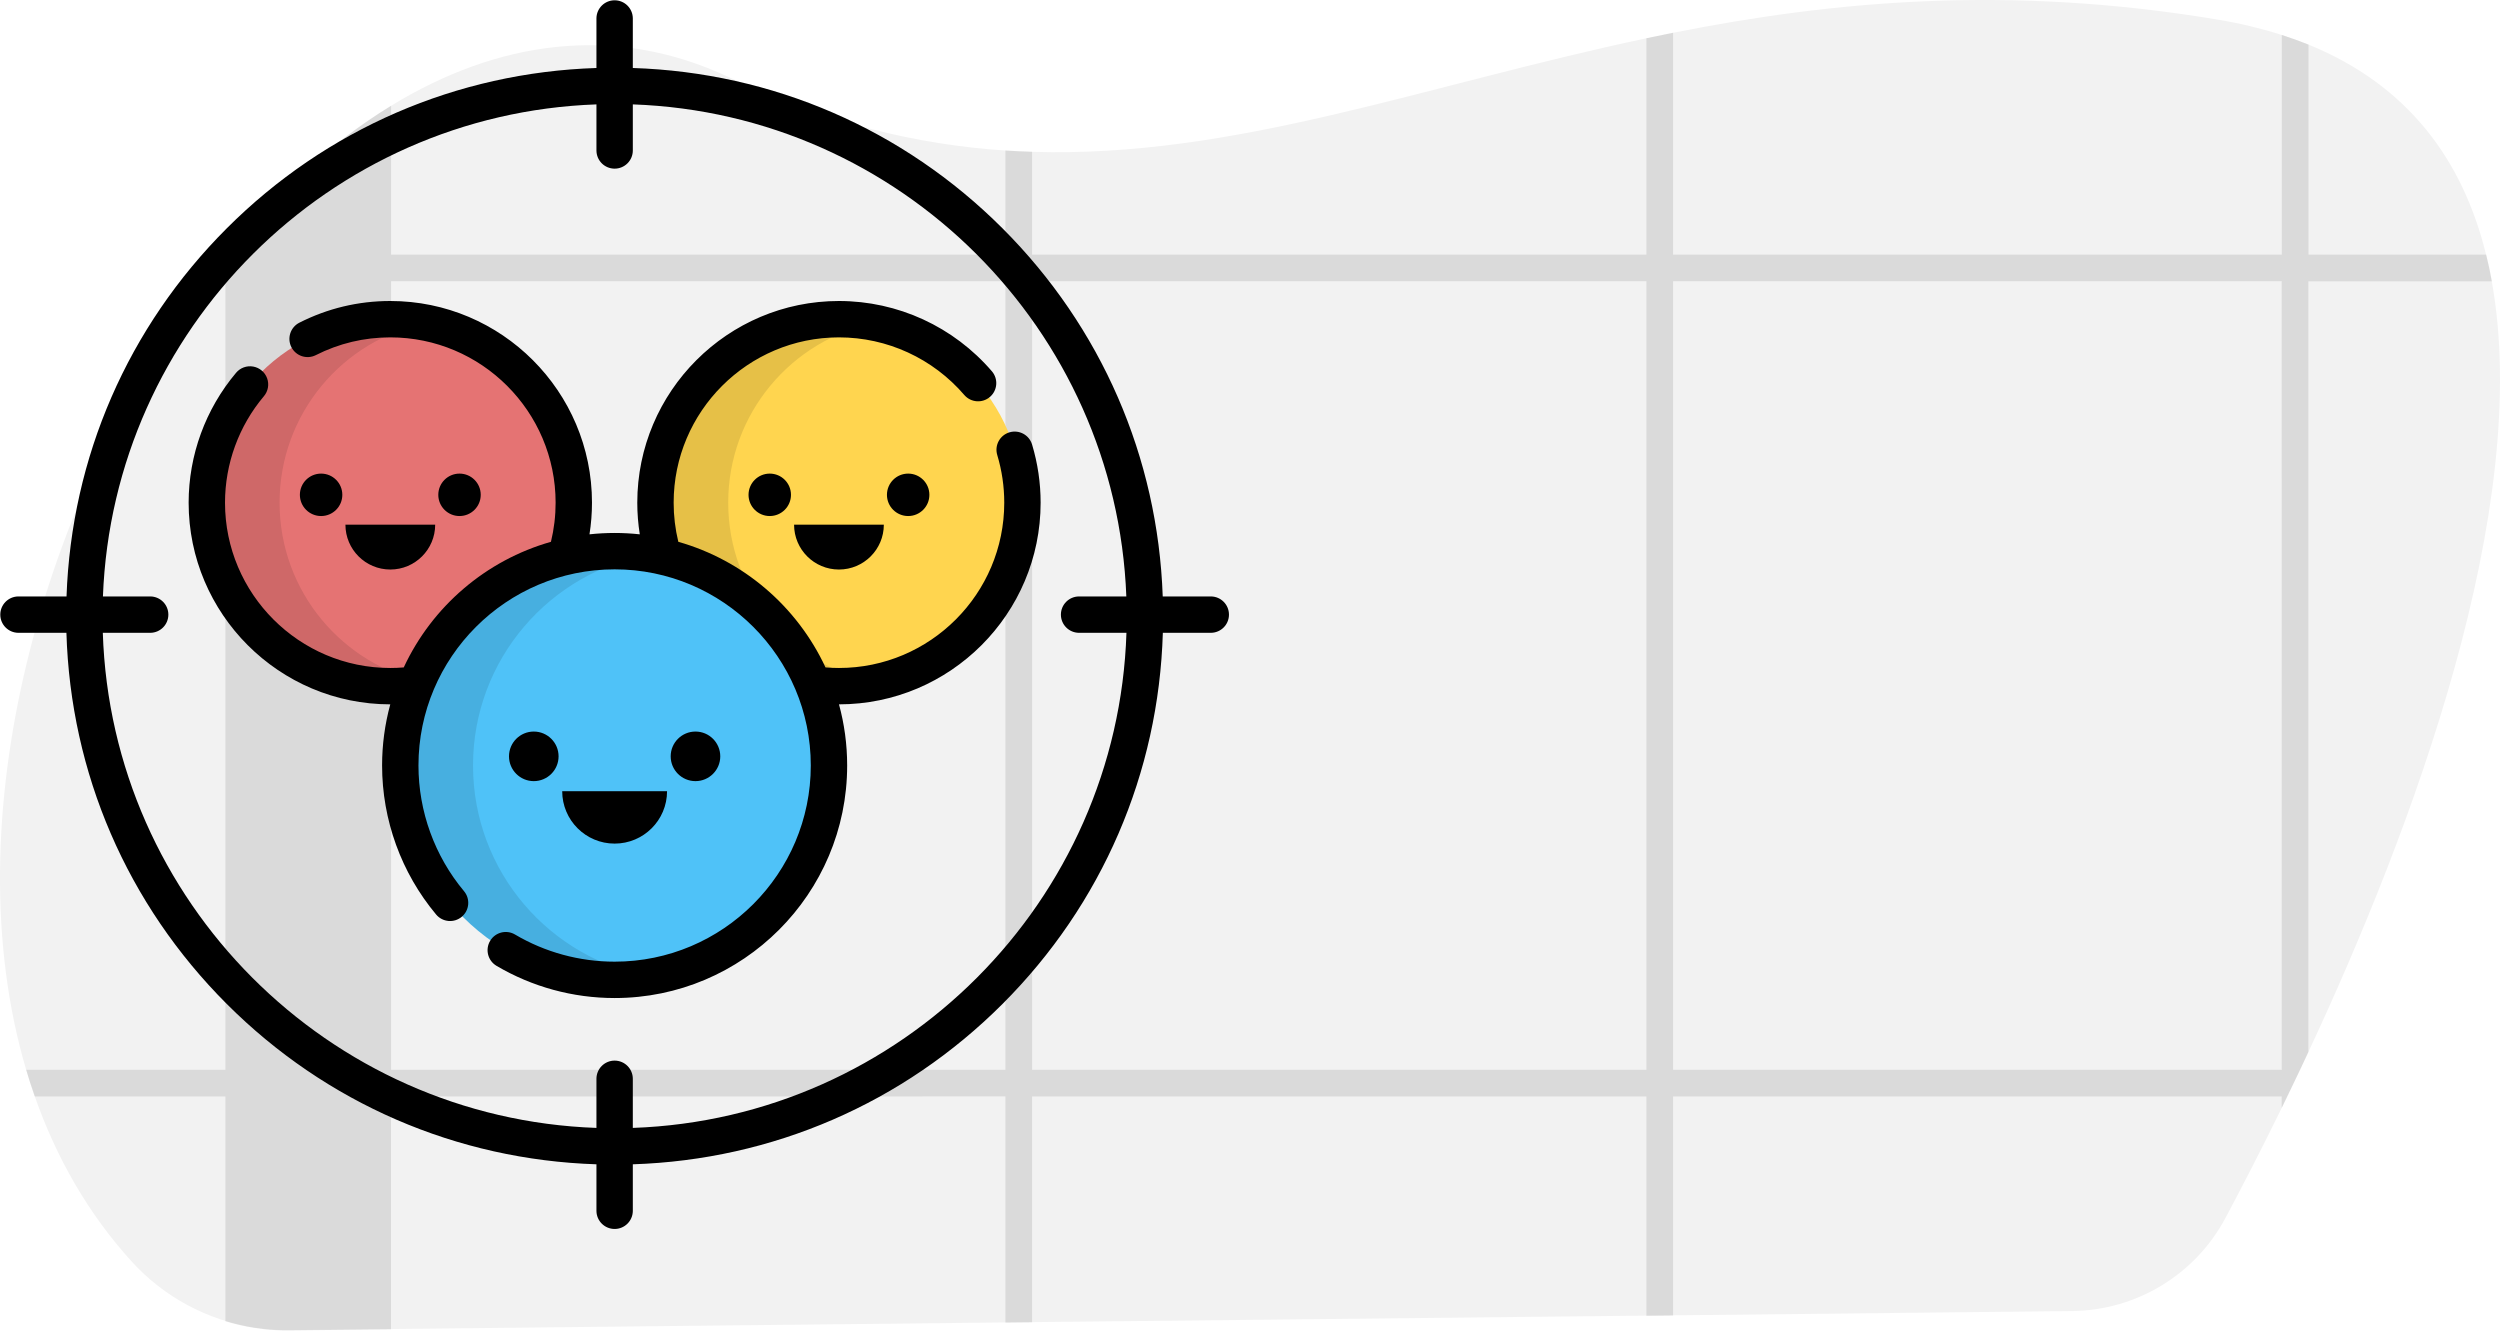
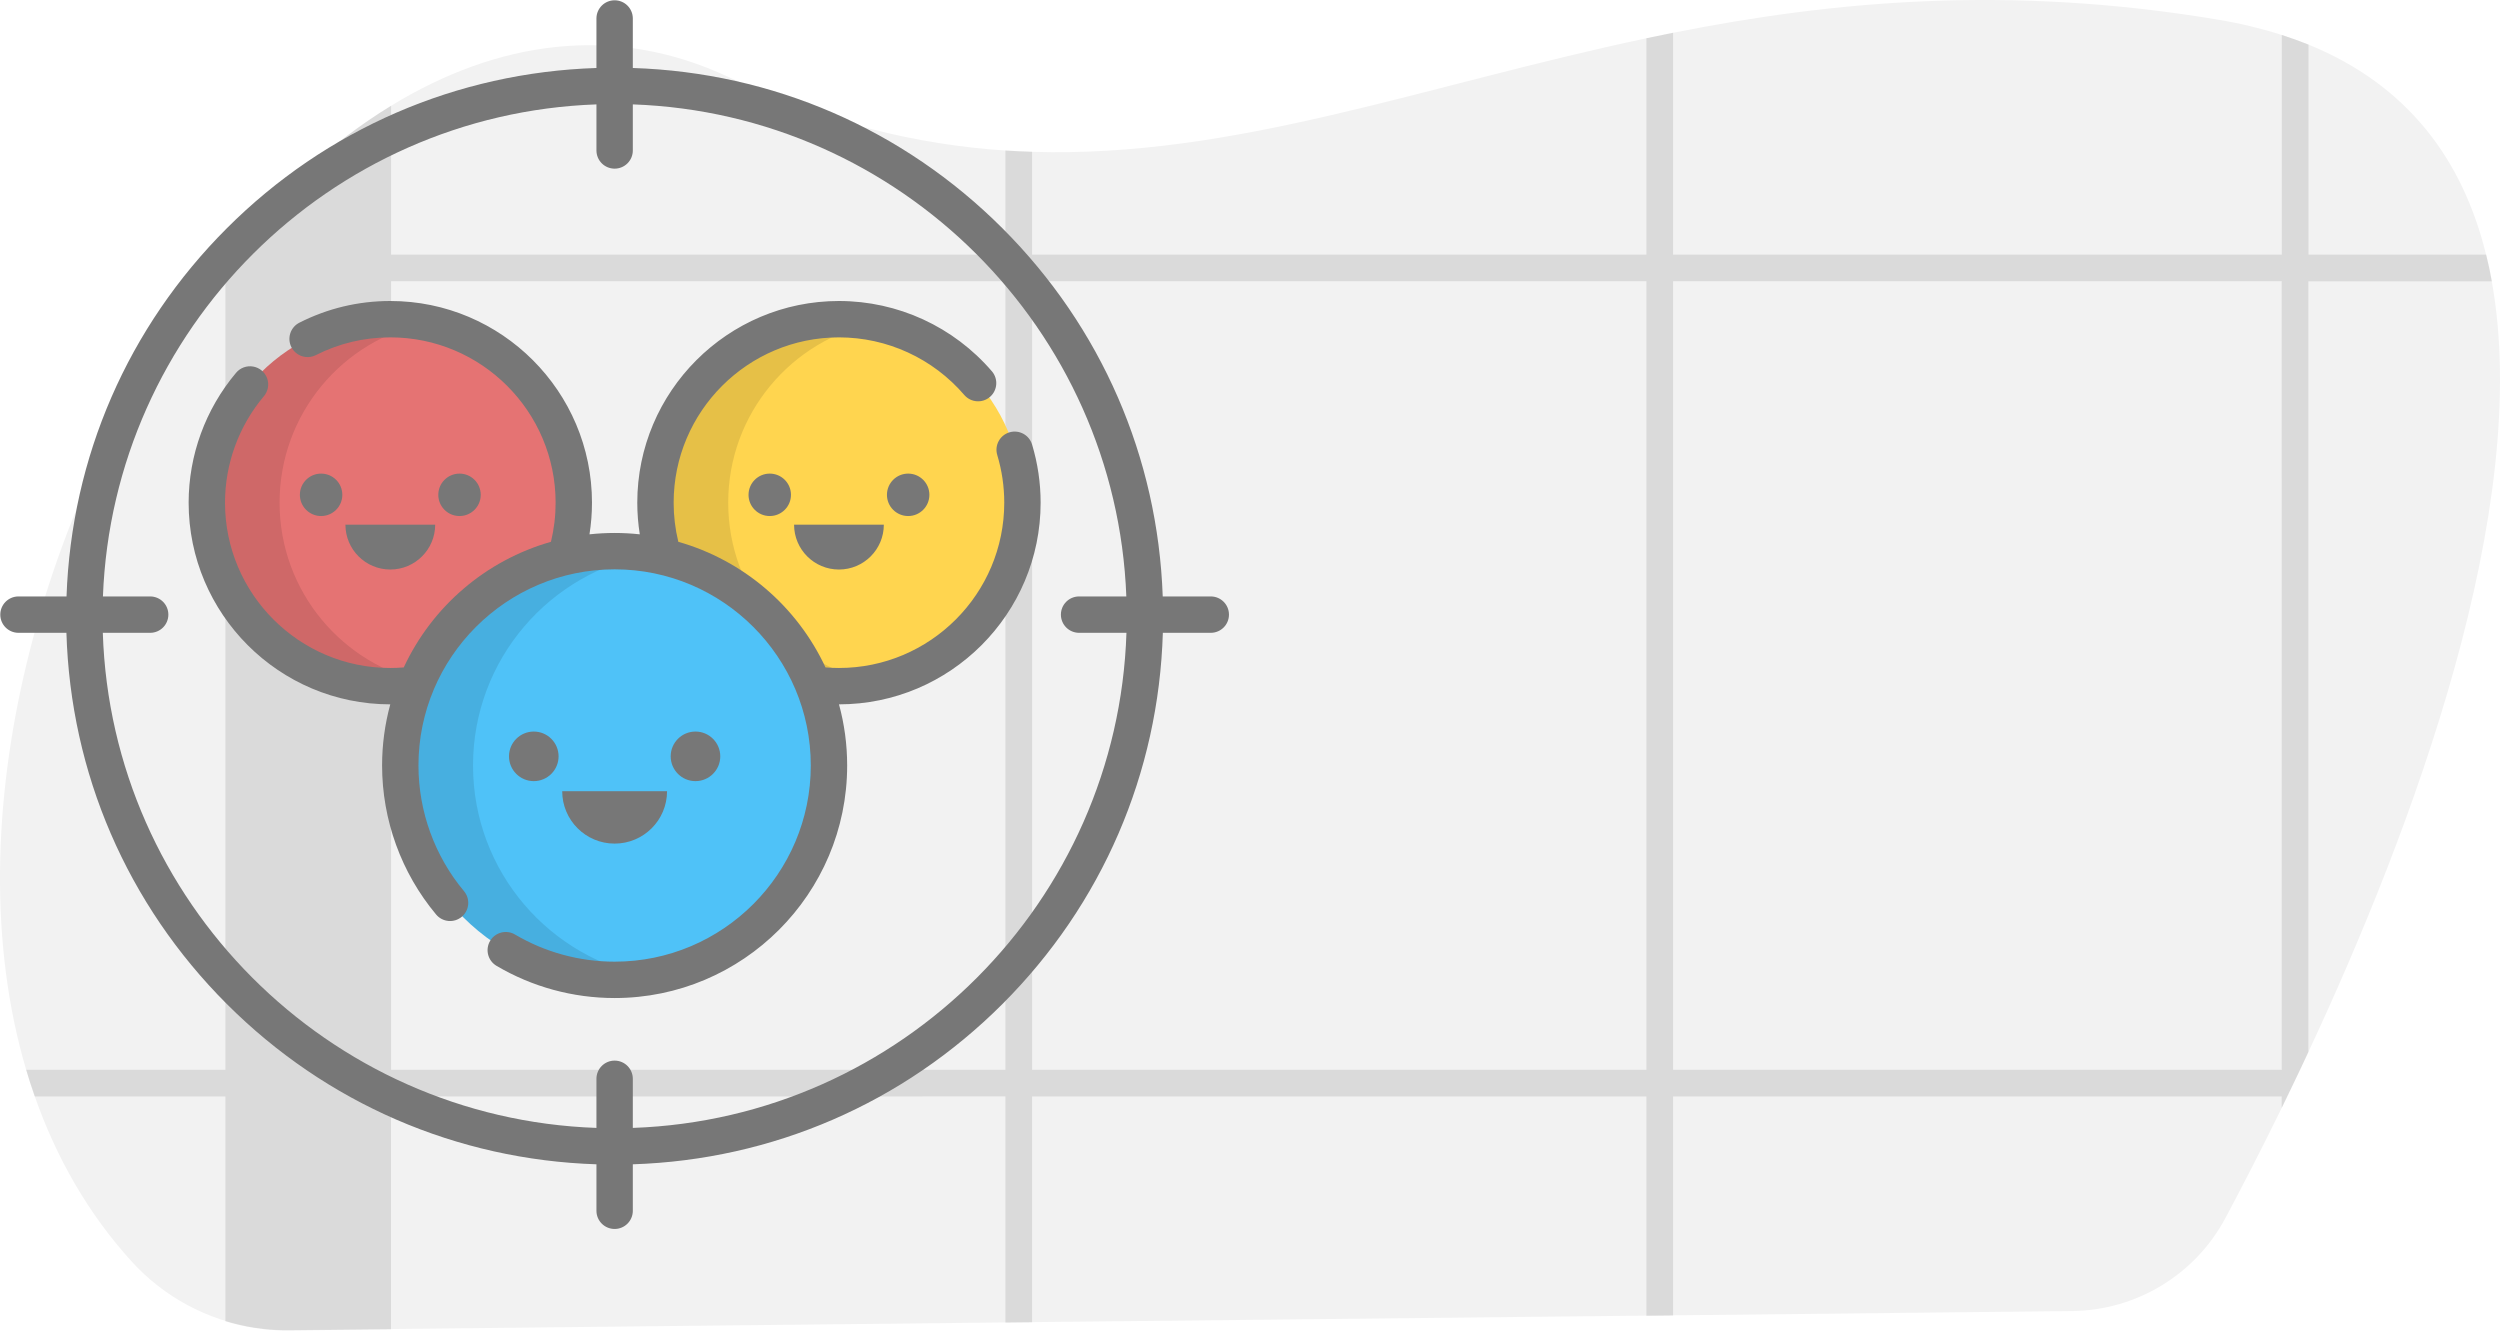
<svg xmlns="http://www.w3.org/2000/svg" width="1041.277" height="554.141" viewBox="0 0 1041.277 554.141">
  <g id="Group_24" data-name="Group 24" transform="translate(-440 -263)">
    <g id="Group_23" data-name="Group 23" transform="translate(439.989 262.965)">
      <path id="Path_299" data-name="Path 299" d="M1040.82,611.12q-1.74,3.75-3.47,7.4-2.7,5.67-5.33,11.12c-.78,1.61-1.56,3.19-2.32,4.77-8.6,17.57-16.63,33.11-23.45,45.89A73.21,73.21,0,0,1,942.44,719l-151.65,1.65h-1.6l-13,.14-11.12.12-34.1.37h-1.38l-17.36.19h-.53l-107,1.16-95.51,1-11.11.12-69,.75H429l-44.75.48h-.48l-141.5,1.53-42.33.46a87.991,87.991,0,0,1-10.79-.54h0c-1.22-.14-2.44-.3-3.65-.49a87.38,87.38,0,0,1-51.29-27.54C116,678.37,102.75,655,93.85,629.64q-1.93-5.49-3.6-11.12C59.44,514.37,97,380,164.6,290.08q4.25-5.64,8.64-11l.07-.08c20.79-25.52,44.1-46.84,68.93-62,44-26.91,92.75-34.49,140.7-11.9,40.57,19.12,78.45,28.11,115.17,30.55,3.71.24,7.42.42,11.11.53,84.23,2.65,163.17-27.7,255.87-47.29,3.69-.78,7.39-1.55,11.12-2.28,66.13-13.16,139.49-20.1,226.73-5.51a189.089,189.089,0,0,1,26.76,6.4q5.77,1.86,11.12,4c41.64,16.94,64.35,48.24,74,87.46q1.37,5.46,2.37,11.11C1134.3,384.41,1084.19,518.23,1040.82,611.12Z" transform="translate(-79.34 -172.91)" fill="#f2f2f2" />
      <path id="Path_300" data-name="Path 300" d="M576.36,618.52a95.21,95.21,0,0,1-1.87,11.12h93.7V618.52Zm-78.25,62.81,11.11-.09V653.77c-3.81-.17-7.52-.34-11.11-.52ZM265.19,618.52v11.12h198.5V618.52ZM1114.87,279h-74V191.51q-5.35-2.17-11.12-4V279H776.21V186.58c-3.73.73-7.43,1.5-11.12,2.28V279H509.22V236.15c-3.69-.11-7.4-.29-11.11-.53V279H242.24V217c-24.83,15.16-48.14,36.48-68.93,62h-.07v.08q-4.4,5.4-8.64,11h8.64V618.52h-83q1.66,5.63,3.6,11.12h79.39v93.62a87,87,0,0,0,12.2,2.79c1.21.19,2.43.35,3.65.49h0a87.991,87.991,0,0,0,10.79.54l42.33-.46v-97H498.11v94.21l11.11-.12V629.64H765.09V721l11.12-.12V629.64H1029.7v4.77c.76-1.58,1.54-3.16,2.32-4.77q2.63-5.45,5.33-11.12,1.73-3.64,3.47-7.4v-321h76.42Q1116.23,284.43,1114.87,279ZM242.24,618.52V290.08H498.11V618.52Zm267,0V290.08H765.09V618.52Zm520.48,0H776.21V290.08H1029.7Z" transform="translate(-79.34 -172.91)" opacity="0.1" />
    </g>
  </g>
  <defs />
  <circle cx="162.568" cy="209.37" r="76.426" fill="#e57373" />
  <path d="M116.442 209.37c0-37.021 26.324-67.888 61.275-74.918a76.693 76.693 0 00-15.15-1.508c-42.208 0-76.425 34.216-76.425 76.425s34.216 76.426 76.425 76.426c5.187 0 10.252-.523 15.15-1.508-34.95-7.028-61.275-37.896-61.275-74.917z" opacity=".1" />
  <circle cx="349.435" cy="209.37" r="76.426" fill="#ffd54f" />
  <path d="M303.306 209.37c0-37.021 26.325-67.888 61.276-74.918a76.693 76.693 0 00-15.15-1.508c-42.208 0-76.426 34.216-76.426 76.425s34.216 76.426 76.426 76.426c5.187 0 10.252-.523 15.15-1.508-34.95-7.028-61.276-37.896-61.276-74.917z" opacity=".1" />
  <circle cx="256.001" cy="318.843" r="89.283" fill="#4fc2f8" />
  <path d="M197.021 318.841c0-44.143 32.038-80.797 74.129-87.993a89.937 89.937 0 00-15.15-1.286c-49.308 0-89.279 39.971-89.279 89.279 0 49.307 39.971 89.279 89.279 89.279a89.73 89.73 0 0015.15-1.286c-42.091-7.197-74.129-43.851-74.129-87.993z" opacity=".1" />
-   <path d="M504.424 263.574a7.576 7.576 0 000-15.15H484.29c-2.033-57.943-25.544-112.124-66.751-153.331-41.358-41.358-95.783-64.892-153.964-66.774V7.575a7.576 7.576 0 00-15.15 0v20.744C190.243 30.203 135.818 53.735 94.46 95.093 53.252 136.3 29.742 190.481 27.709 248.424H7.575a7.576 7.576 0 000 15.15h20.088c1.732 58.42 25.289 113.09 66.798 154.598 41.358 41.359 95.783 64.892 153.965 66.774v19.478a7.576 7.576 0 0015.15 0v-19.478c58.181-1.884 112.607-25.416 153.965-66.774 41.508-41.508 65.065-96.178 66.798-154.598h20.085zM263.575 469.787V449.33a7.575 7.575 0 00-15.15 0v20.457C136.611 465.863 46.42 375.472 42.823 263.575h19.848a7.576 7.576 0 000-15.15h-19.8C47.106 137.114 137.033 47.389 248.426 43.48v19.191a7.575 7.575 0 0015.15 0V43.48c111.392 3.91 201.319 93.634 205.554 204.945h-19.8a7.576 7.576 0 000 15.15h19.848c-3.598 111.896-93.789 202.287-205.603 206.212z" />
-   <circle cx="133.743" cy="206.098" r="8.838" />
-   <circle cx="191.393" cy="206.098" r="8.838" />
-   <path d="M181.259 218.523h-37.385c0 10.323 8.369 18.692 18.693 18.692 10.324.001 18.692-8.369 18.692-18.692z" />
-   <circle cx="378.26" cy="206.098" r="8.838" />
-   <circle cx="320.61" cy="206.098" r="8.838" />
-   <path d="M349.432 237.216c10.324 0 18.693-8.369 18.693-18.692H330.74c0 10.322 8.368 18.692 18.692 18.692z" />
-   <circle cx="222.329" cy="315.025" r="10.325" />
-   <circle cx="289.674" cy="315.025" r="10.325" />
-   <path d="M277.836 329.532h-43.673c0 12.059 9.777 21.837 21.836 21.837 12.061 0 21.837-9.777 21.837-21.837z" />
-   <path d="M420.435 180.077a7.574 7.574 0 00-5.072 9.435 68.926 68.926 0 012.92 19.858c0 37.964-30.886 68.85-68.85 68.85-1.84 0-3.714-.079-5.6-.234-11.869-25.491-34.316-44.645-61.307-52.317a69.007 69.007 0 01-1.943-16.298c0-37.964 30.886-68.851 68.85-68.851 20.097 0 39.147 8.771 52.266 24.062a7.576 7.576 0 0011.499-9.865c-15.999-18.65-39.241-29.348-63.764-29.348-46.318 0-84 37.683-84 84.001 0 4.434.355 8.838 1.042 13.184a97.444 97.444 0 00-10.475-.569c-3.539 0-7.033.196-10.475.569a84.424 84.424 0 001.042-13.184c0-46.318-37.683-84.001-84.001-84.001-13.332 0-26.107 3.054-37.97 9.079a7.576 7.576 0 006.859 13.509c9.718-4.935 20.186-7.437 31.112-7.437 37.964 0 68.851 30.886 68.851 68.851a69 69 0 01-1.943 16.298c-26.991 7.672-49.437 26.826-61.306 52.317-1.888.156-3.76.234-5.6.234-37.964 0-68.85-30.886-68.85-68.85a68.888 68.888 0 0116.195-44.34 7.575 7.575 0 10-11.583-9.765 84.054 84.054 0 00-19.764 54.105c0 46.312 37.674 83.992 83.984 84a96.61 96.61 0 00-3.406 25.47c0 22.656 7.991 44.697 22.502 62.063a7.574 7.574 0 0010.67.955 7.574 7.574 0 00.955-10.669c-12.238-14.646-18.978-33.237-18.978-52.349 0-45.051 36.652-81.704 81.704-81.704s81.704 36.652 81.704 81.704-36.652 81.704-81.704 81.704c-14.632 0-28.991-3.917-41.523-11.329a7.575 7.575 0 00-7.712 13.04c14.866 8.792 31.891 13.439 49.235 13.439 53.405 0 96.854-43.449 96.854-96.854 0-8.812-1.19-17.351-3.406-25.47 46.311-.008 83.984-37.687 83.984-84a84.068 84.068 0 00-3.562-24.222 7.572 7.572 0 00-9.434-5.071z" />
+   <path d="M504.424 263.574a7.576 7.576 0 000-15.15H484.29c-2.033-57.943-25.544-112.124-66.751-153.331-41.358-41.358-95.783-64.892-153.964-66.774V7.575a7.576 7.576 0 00-15.15 0v20.744C190.243 30.203 135.818 53.735 94.46 95.093 53.252 136.3 29.742 190.481 27.709 248.424H7.575a7.576 7.576 0 000 15.15h20.088c1.732 58.42 25.289 113.09 66.798 154.598 41.358 41.359 95.783 64.892 153.965 66.774v19.478a7.576 7.576 0 0015.15 0v-19.478c58.181-1.884 112.607-25.416 153.965-66.774 41.508-41.508 65.065-96.178 66.798-154.598h20.085zM263.575 469.787V449.33a7.575 7.575 0 00-15.15 0v20.457C136.611 465.863 46.42 375.472 42.823 263.575h19.848a7.576 7.576 0 000-15.15h-19.8C47.106 137.114 137.033 47.389 248.426 43.48v19.191a7.575 7.575 0 0015.15 0V43.48c111.392 3.91 201.319 93.634 205.554 204.945h-19.8a7.576 7.576 0 000 15.15h19.848c-3.598 111.896-93.789 202.287-205.603 206.212z" fill="#777" />
+   <circle cx="133.743" cy="206.098" r="8.838" fill="#777" />
+   <circle cx="191.393" cy="206.098" r="8.838" fill="#777" />
+   <path d="M181.259 218.523h-37.385c0 10.323 8.369 18.692 18.693 18.692 10.324.001 18.692-8.369 18.692-18.692z" fill="#777" />
+   <circle cx="378.26" cy="206.098" r="8.838" fill="#777" />
+   <circle cx="320.61" cy="206.098" r="8.838" fill="#777" />
+   <path d="M349.432 237.216c10.324 0 18.693-8.369 18.693-18.692H330.74c0 10.322 8.368 18.692 18.692 18.692z" fill="#777" />
+   <circle cx="222.329" cy="315.025" r="10.325" fill="#777" />
+   <circle cx="289.674" cy="315.025" r="10.325" fill="#777" />
+   <path d="M277.836 329.532h-43.673c0 12.059 9.777 21.837 21.836 21.837 12.061 0 21.837-9.777 21.837-21.837z" fill="#777" />
+   <path d="M420.435 180.077a7.574 7.574 0 00-5.072 9.435 68.926 68.926 0 012.92 19.858c0 37.964-30.886 68.85-68.85 68.85-1.84 0-3.714-.079-5.6-.234-11.869-25.491-34.316-44.645-61.307-52.317a69.007 69.007 0 01-1.943-16.298c0-37.964 30.886-68.851 68.85-68.851 20.097 0 39.147 8.771 52.266 24.062a7.576 7.576 0 0011.499-9.865c-15.999-18.65-39.241-29.348-63.764-29.348-46.318 0-84 37.683-84 84.001 0 4.434.355 8.838 1.042 13.184a97.444 97.444 0 00-10.475-.569c-3.539 0-7.033.196-10.475.569a84.424 84.424 0 001.042-13.184c0-46.318-37.683-84.001-84.001-84.001-13.332 0-26.107 3.054-37.97 9.079a7.576 7.576 0 006.859 13.509c9.718-4.935 20.186-7.437 31.112-7.437 37.964 0 68.851 30.886 68.851 68.851a69 69 0 01-1.943 16.298c-26.991 7.672-49.437 26.826-61.306 52.317-1.888.156-3.76.234-5.6.234-37.964 0-68.85-30.886-68.85-68.85a68.888 68.888 0 0116.195-44.34 7.575 7.575 0 10-11.583-9.765 84.054 84.054 0 00-19.764 54.105c0 46.312 37.674 83.992 83.984 84a96.61 96.61 0 00-3.406 25.47c0 22.656 7.991 44.697 22.502 62.063a7.574 7.574 0 0010.67.955 7.574 7.574 0 00.955-10.669c-12.238-14.646-18.978-33.237-18.978-52.349 0-45.051 36.652-81.704 81.704-81.704s81.704 36.652 81.704 81.704-36.652 81.704-81.704 81.704c-14.632 0-28.991-3.917-41.523-11.329a7.575 7.575 0 00-7.712 13.04c14.866 8.792 31.891 13.439 49.235 13.439 53.405 0 96.854-43.449 96.854-96.854 0-8.812-1.19-17.351-3.406-25.47 46.311-.008 83.984-37.687 83.984-84a84.068 84.068 0 00-3.562-24.222 7.572 7.572 0 00-9.434-5.071z" fill="#777" />
</svg>
